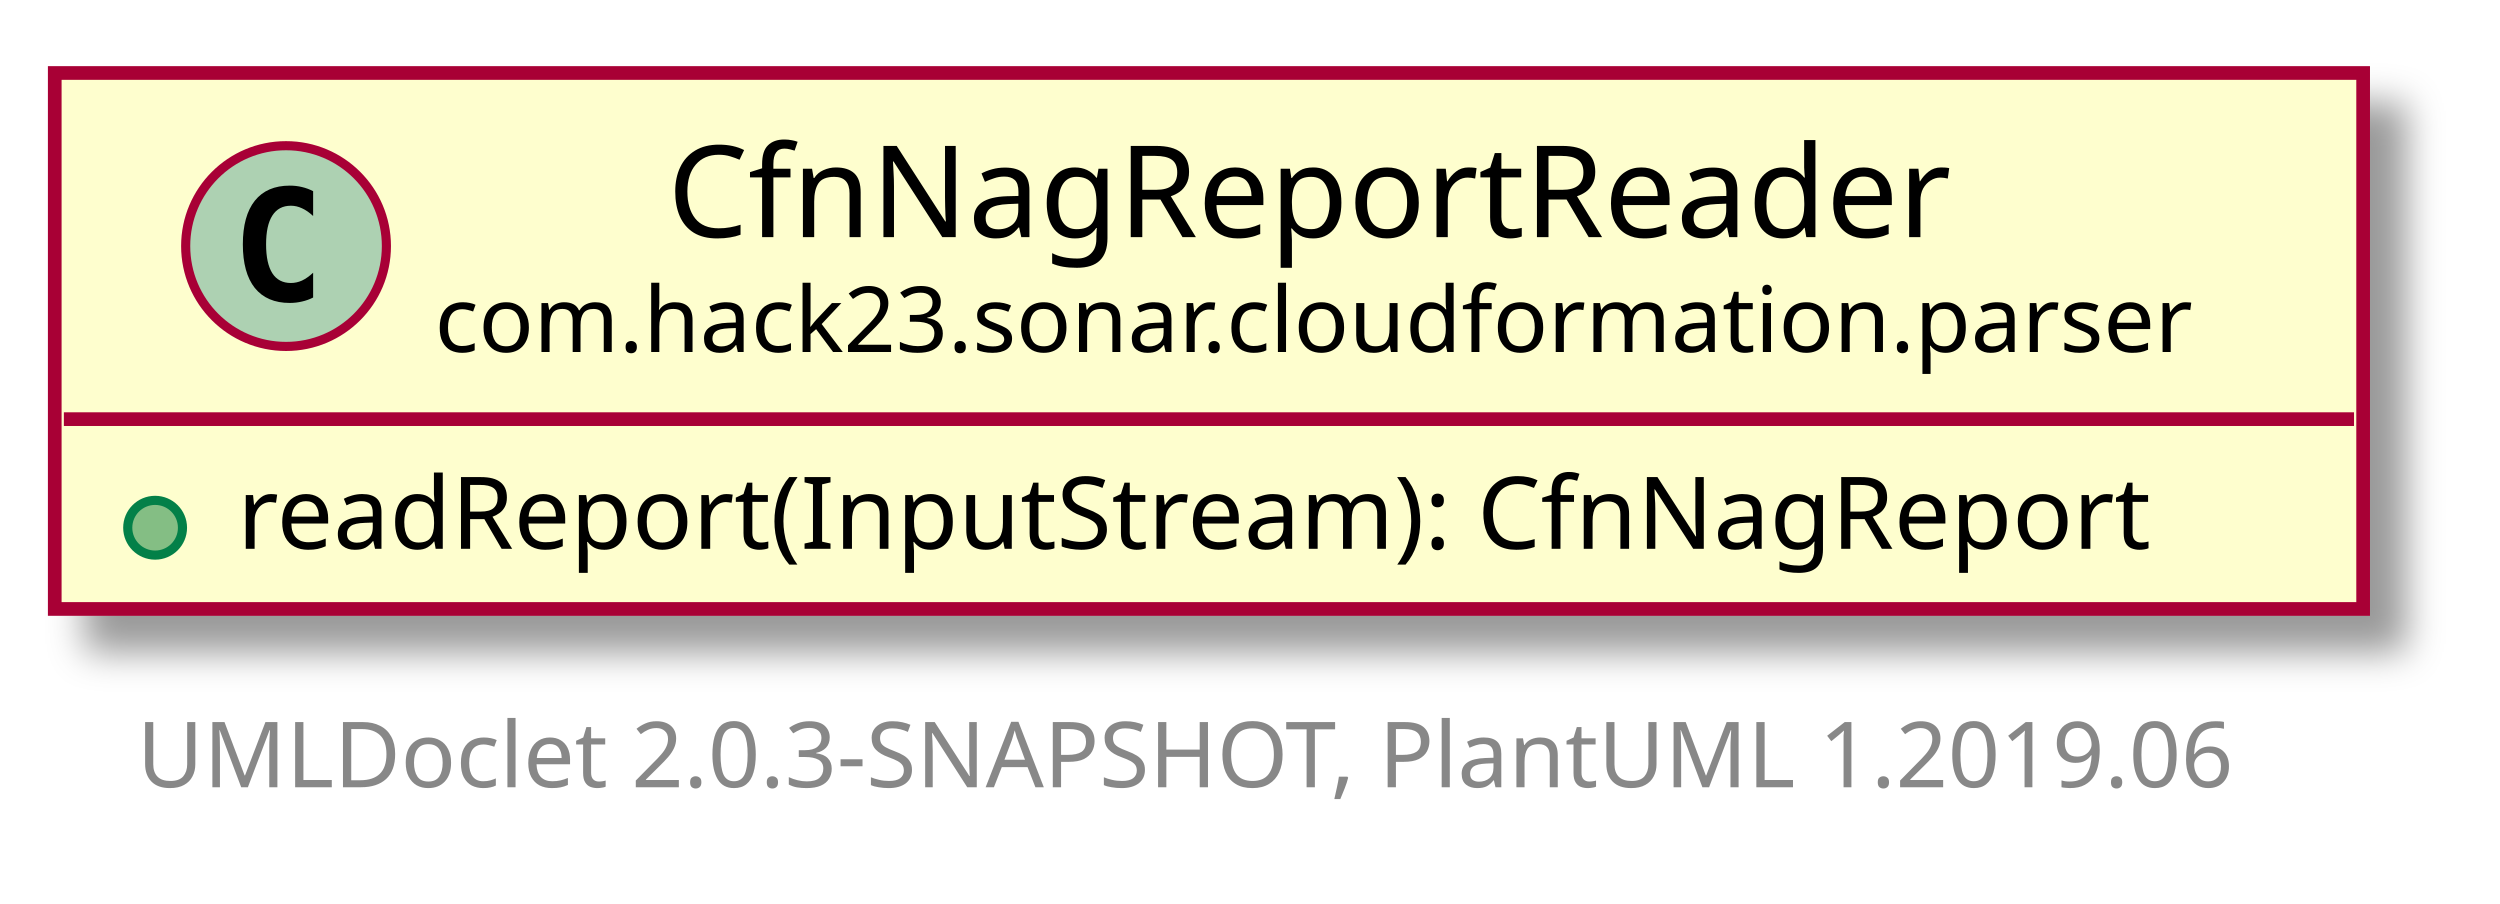
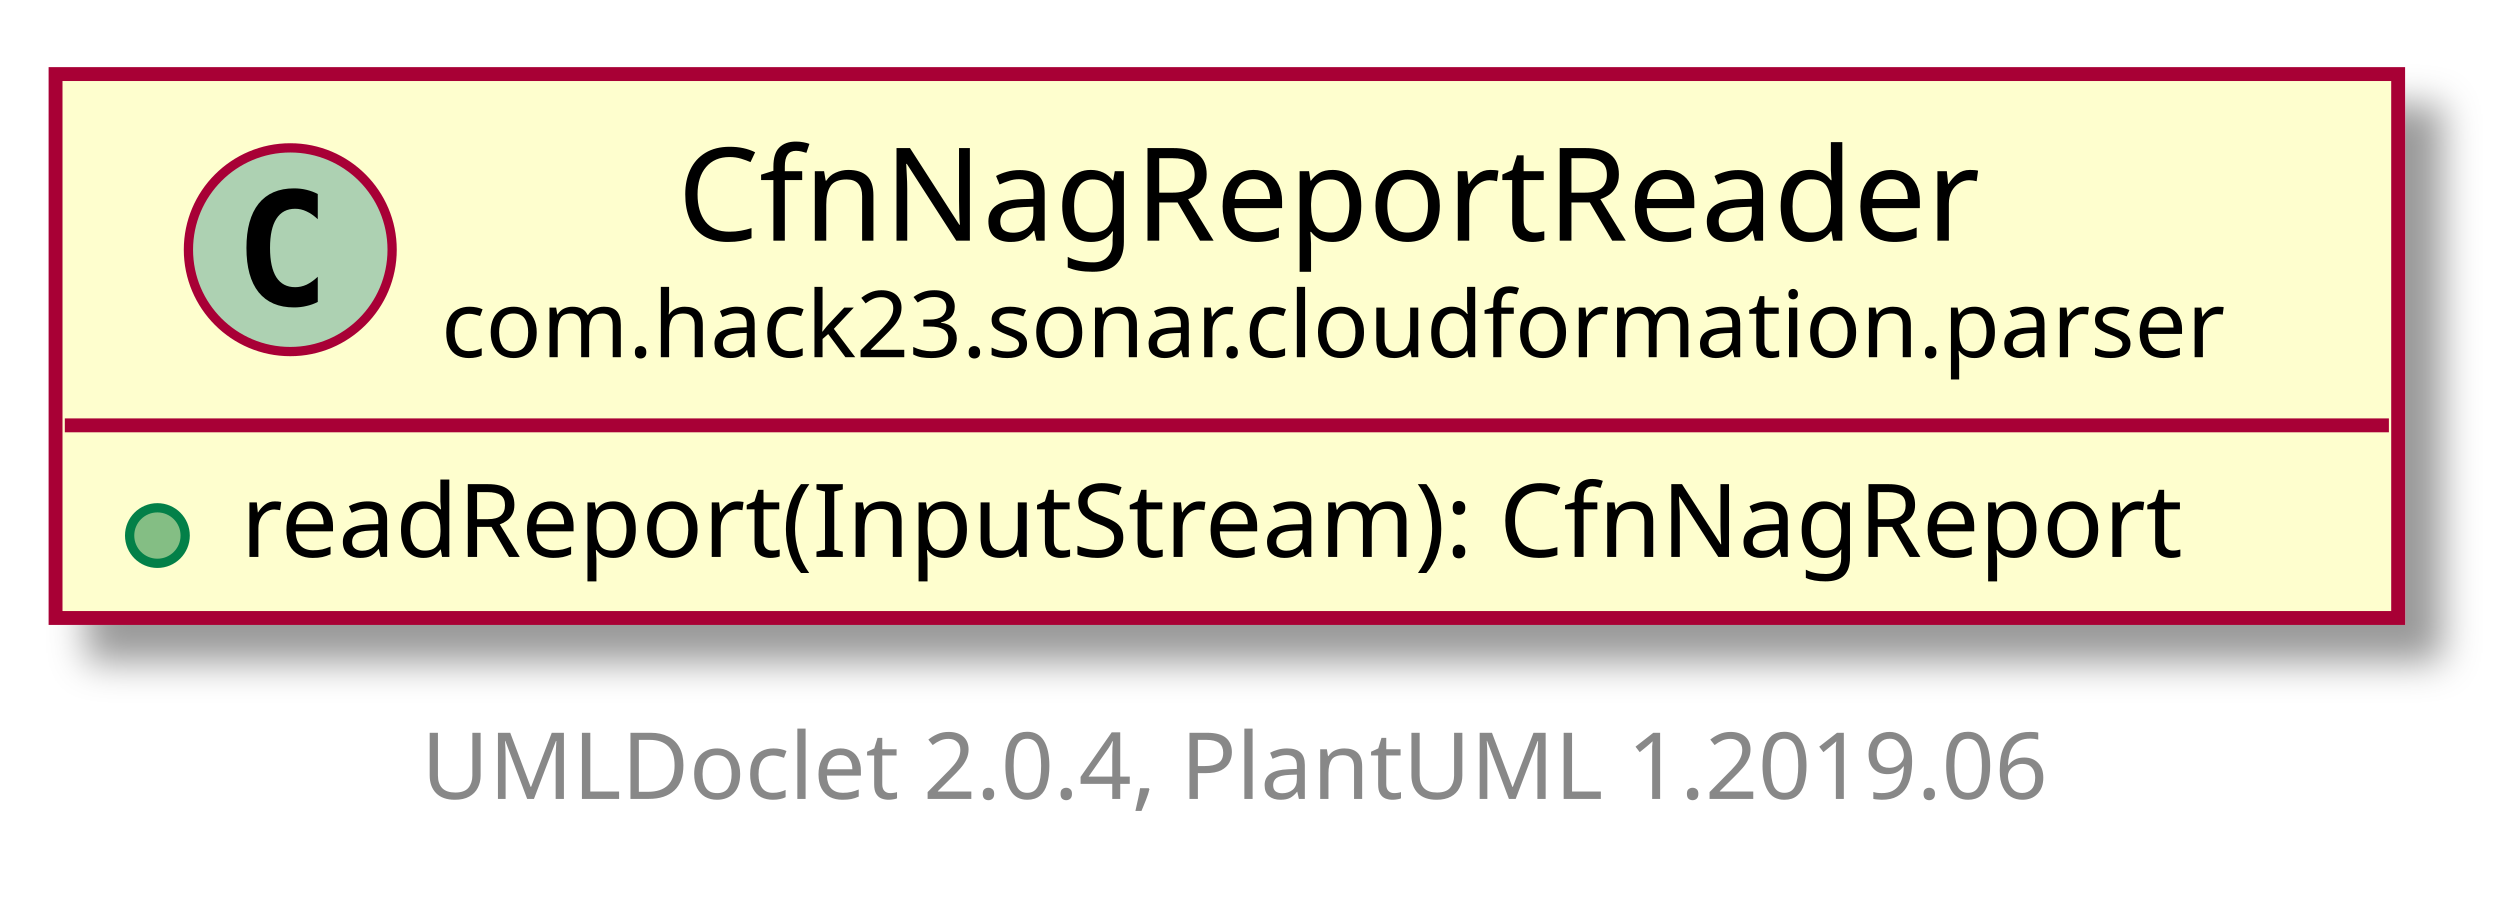
- <svg xmlns="http://www.w3.org/2000/svg" xmlns:xlink="http://www.w3.org/1999/xlink" contentScriptType="application/ecmascript" contentStyleType="text/css" height="99px" preserveAspectRatio="none" style="width:274px;height:99px;" version="1.1" viewBox="0 0 274 99" width="274px" zoomAndPan="magnify">
+ <svg xmlns="http://www.w3.org/2000/svg" xmlns:xlink="http://www.w3.org/1999/xlink" contentScriptType="application/ecmascript" contentStyleType="text/css" height="99px" preserveAspectRatio="none" style="width:270px;height:99px;" version="1.1" viewBox="0 0 270 99" width="270px" zoomAndPan="magnify">
  <defs>
-     <filter height="300%" id="f1f3bpvosbyx8n" width="300%" x="-1" y="-1">
+     <filter height="300%" id="f169cmg8wwwpdp" width="300%" x="-1" y="-1">
      <feGaussianBlur result="blurOut" stdDeviation="2.0" />
      <feColorMatrix in="blurOut" result="blurOut2" type="matrix" values="0 0 0 0 0 0 0 0 0 0 0 0 0 0 0 0 0 0 .4 0" />
      <feOffset dx="4.0" dy="4.0" in="blurOut2" result="blurOut3" />
      <feBlend in="SourceGraphic" in2="blurOut3" mode="normal" />
    </filter>
  </defs>
  <g>
    <a href="CfnNagReportReader.html" target="_top" xlink:actuate="onRequest" xlink:show="new" xlink:title="CfnNagReportReader.html" xlink:type="simple">
-       <rect fill="#FEFECE" filter="url(#f1f3bpvosbyx8n)" height="58.742" id="com.hack23.sonar.cloudformation.parser.CfnNagReportReader" style="stroke: #A80036; stroke-width: 1.5;" width="253" x="6" y="8" />
+       <rect fill="#FEFECE" filter="url(#f169cmg8wwwpdp)" height="58.742" id="com.hack23.sonar.cloudformation.parser.CfnNagReportReader" style="stroke: #A80036; stroke-width: 1.5;" width="253" x="6" y="8" />
      <ellipse cx="31.35" cy="26.969" fill="#ADD1B2" rx="11" ry="11" style="stroke: #A80036; stroke-width: 1.0;" />
      <path d="M34.319,32.609 Q33.741,32.906 33.1,33.047 Q32.459,33.203 31.756,33.203 Q29.256,33.203 27.928,31.562 Q26.616,29.906 26.616,26.781 Q26.616,23.656 27.928,22 Q29.256,20.344 31.756,20.344 Q32.459,20.344 33.1,20.5 Q33.756,20.656 34.319,20.953 L34.319,23.672 Q33.694,23.094 33.1,22.828 Q32.506,22.547 31.881,22.547 Q30.538,22.547 29.85,23.625 Q29.163,24.688 29.163,26.781 Q29.163,28.875 29.85,29.953 Q30.538,31.016 31.881,31.016 Q32.506,31.016 33.1,30.75 Q33.694,30.469 34.319,29.891 L34.319,32.609 Z " />
      <text fill="#000000" font-family="sans-serif" font-size="14" lengthAdjust="spacingAndGlyphs" textLength="147" x="73.15" y="25.995">CfnNagReportReader</text>
      <text fill="#000000" font-family="sans-serif" font-size="10" lengthAdjust="spacingAndGlyphs" textLength="198" x="47.65" y="38.579">com.hack23.sonar.cloudformation.parser</text>
      <line style="stroke: #A80036; stroke-width: 1.5;" x1="7" x2="258" y1="45.938" y2="45.938" />
      <ellipse cx="17" cy="57.84" fill="#84BE84" rx="3" ry="3" style="stroke: #038048; stroke-width: 1.0;" />
      <text fill="#000000" font-family="sans-serif" font-size="11" lengthAdjust="spacingAndGlyphs" textLength="227" x="26" y="60.148">readReport(InputStream): CfnNagReport</text>
    </a>
-     <text fill="#888888" font-family="sans-serif" font-size="10" lengthAdjust="spacingAndGlyphs" textLength="247" x="15" y="86.282">UMLDoclet 2.0.3-SNAPSHOT, PlantUML 1.2019.06</text>
+     <text fill="#888888" font-family="sans-serif" font-size="10" lengthAdjust="spacingAndGlyphs" textLength="186" x="45.5" y="86.282">UMLDoclet 2.0.4, PlantUML 1.2019.06</text>
  </g>
</svg>
